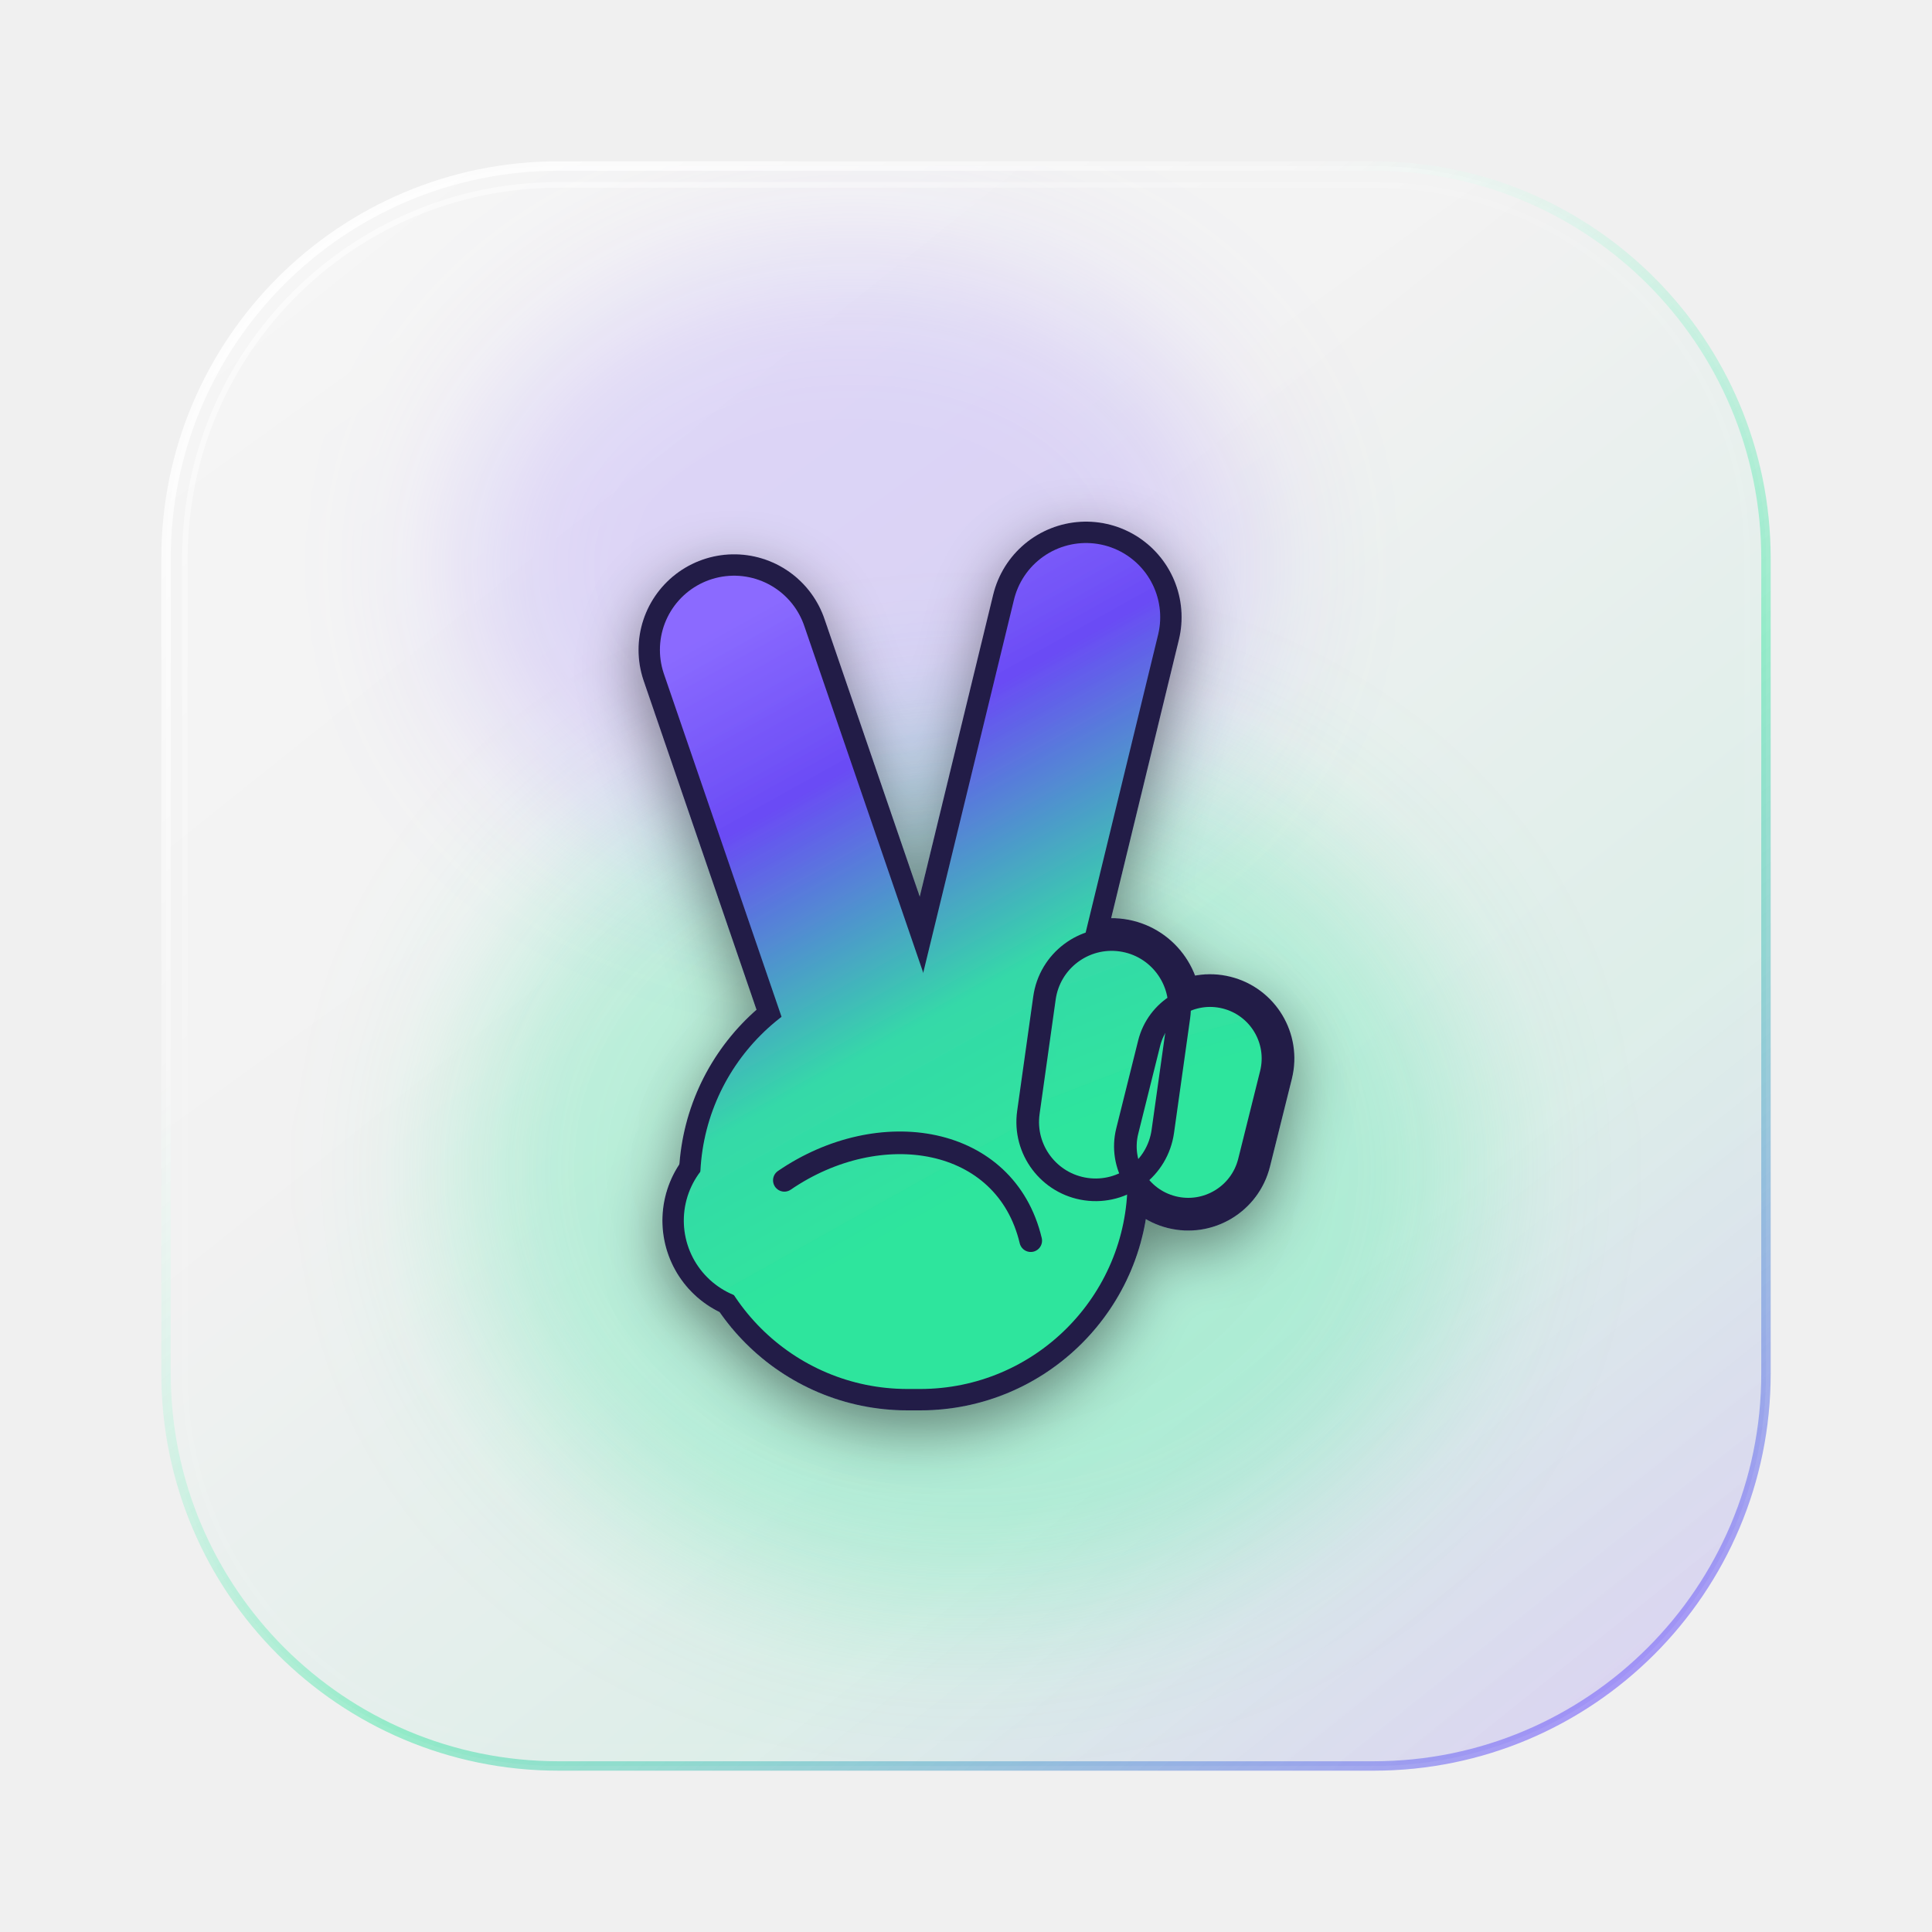
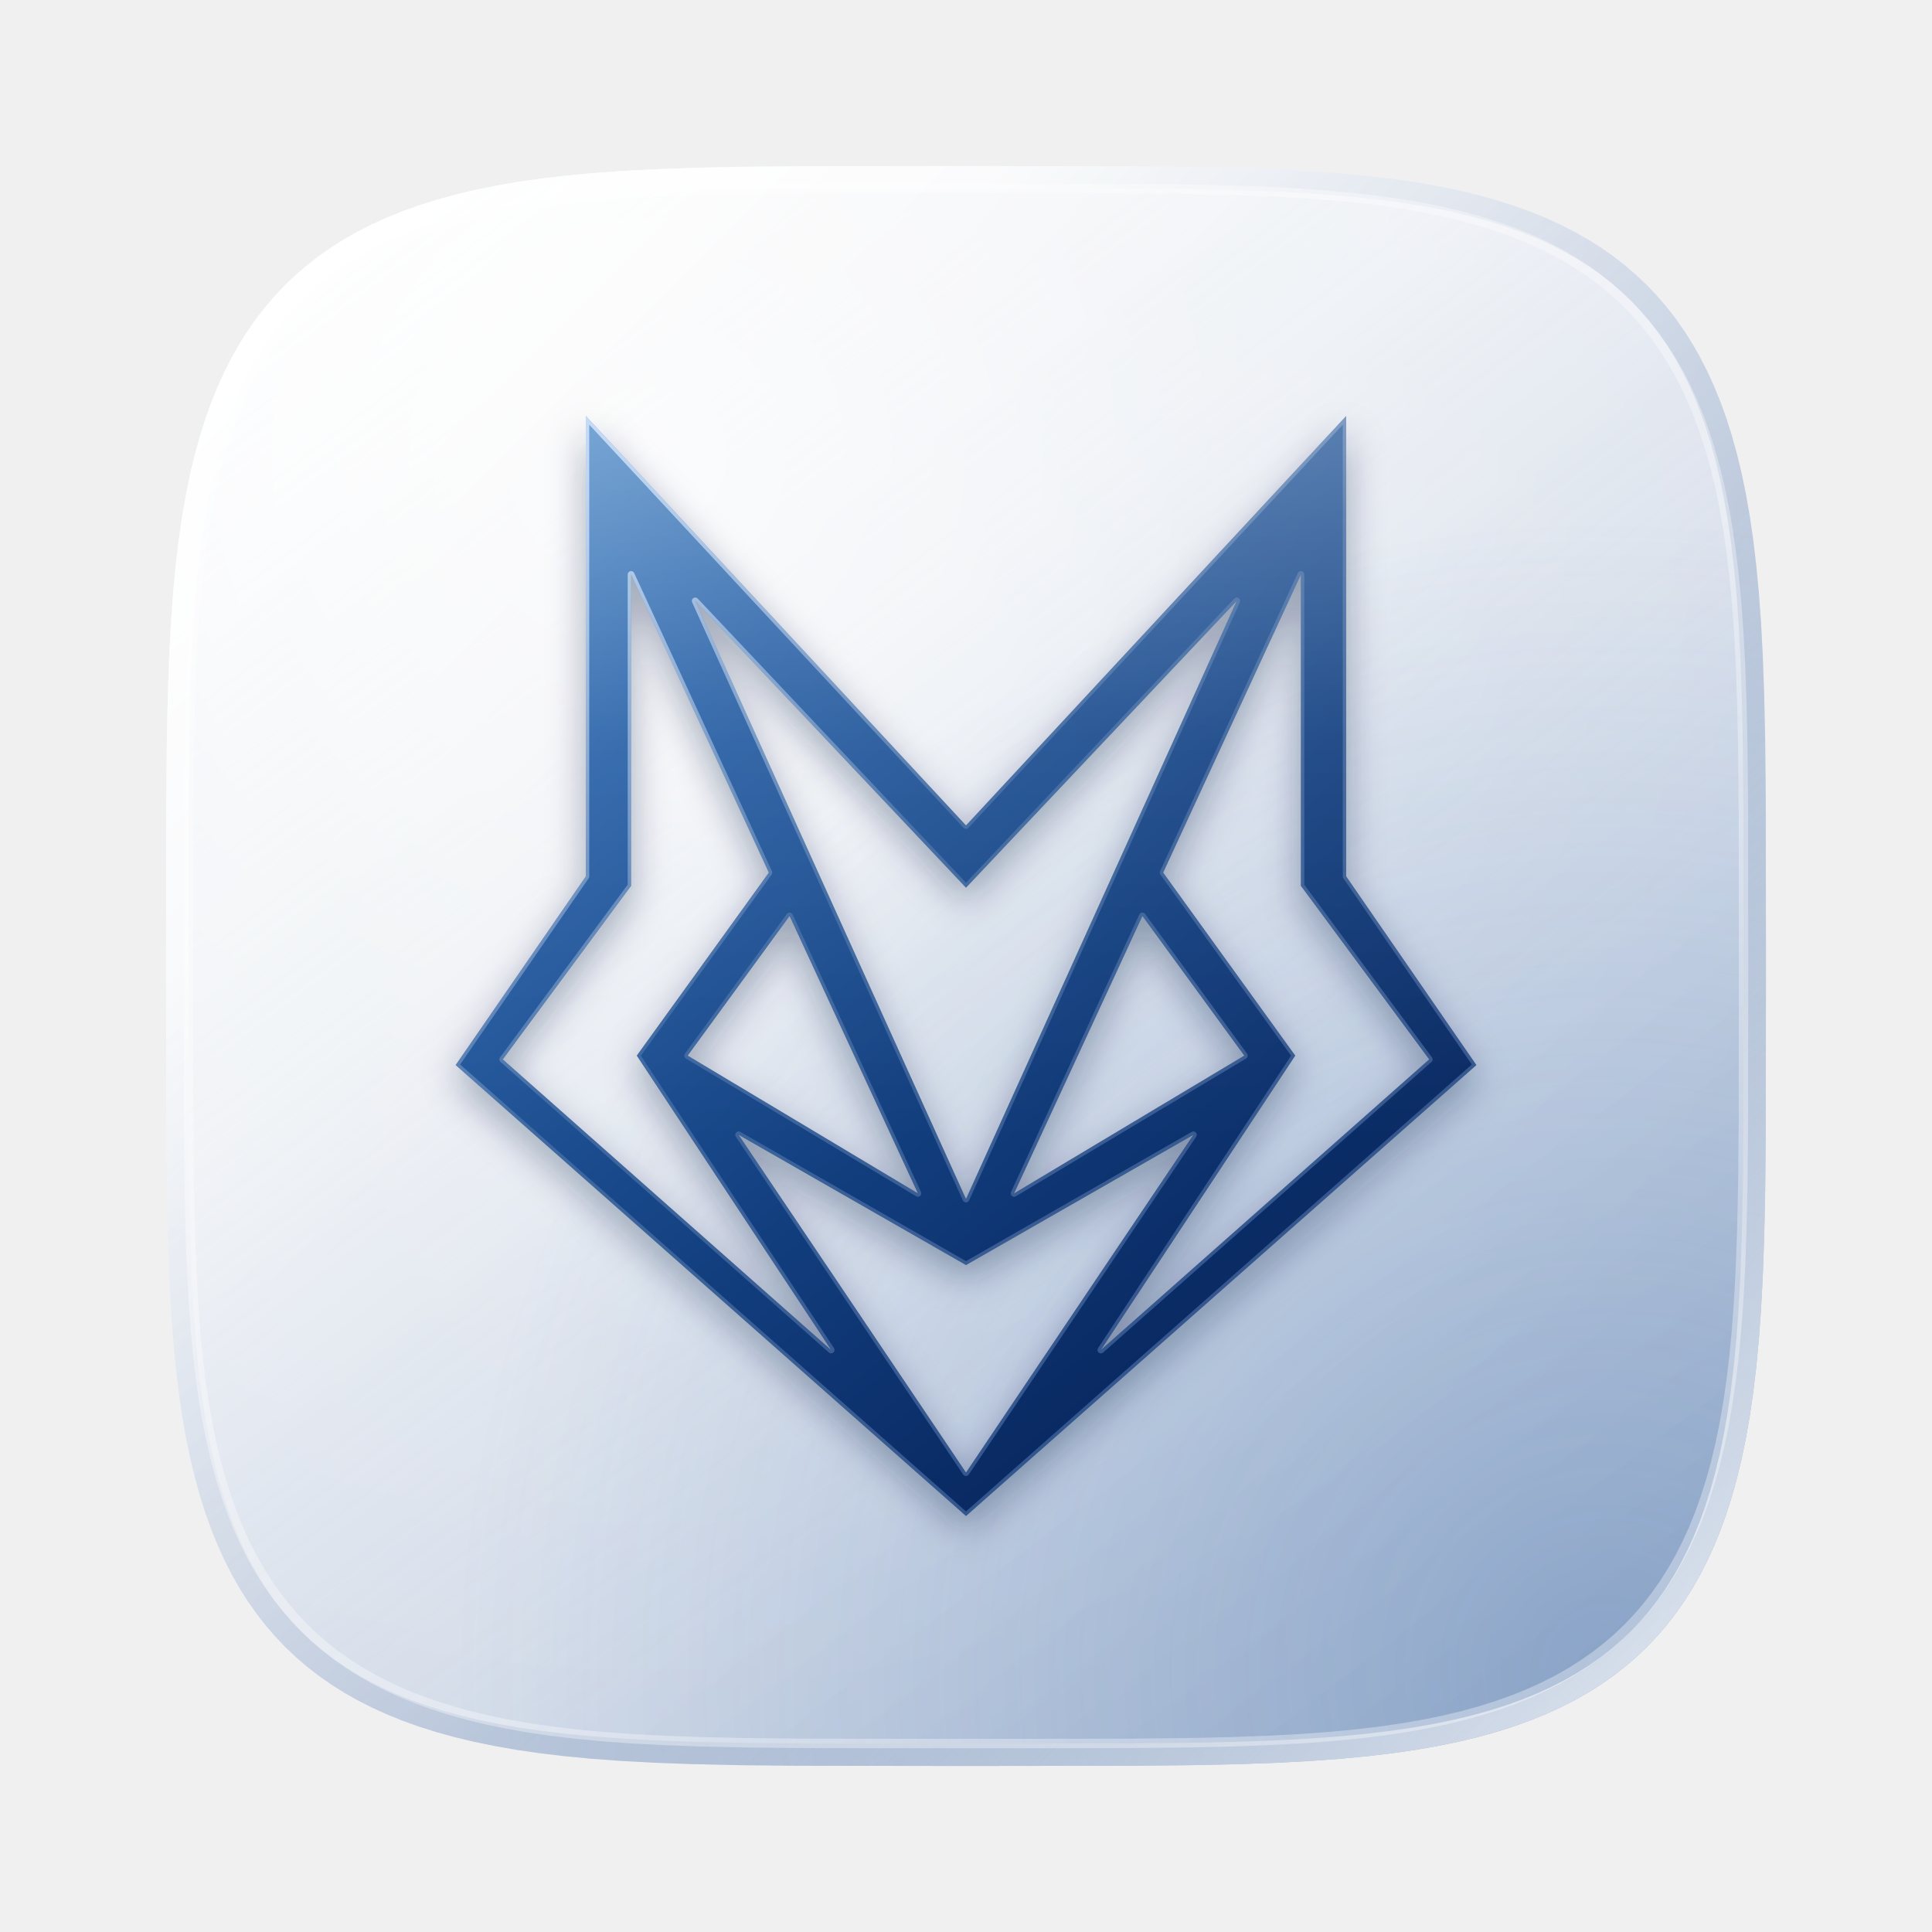
<svg xmlns="http://www.w3.org/2000/svg" width="1024" height="1024" viewBox="0 0 1024 1024">
  <defs>
-     <linearGradient id="handGrad" gradientUnits="userSpaceOnUse" x1="380" y1="170" x2="620" y2="600">
-       <stop offset="0" stop-color="#8B6BFF" />
-       <stop offset="0.30" stop-color="#6A4BF5" />
-       <stop offset="0.72" stop-color="#35D9A8" />
-       <stop offset="1" stop-color="#2EE59D" />
+     <linearGradient id="cBody" gradientUnits="userSpaceOnUse" x1="189.76" y1="88" x2="834.24" y2="936">
+       <stop offset="0" stop-color="#FFFFFF" stop-opacity="0.90" />
+       <stop offset="0.34" stop-color="#EEF2F8" stop-opacity="0.74" />
+       <stop offset="0.68" stop-color="#C2CFE4" stop-opacity="0.64" />
+       <stop offset="1" stop-color="#93A7C7" stop-opacity="0.70" />
    </linearGradient>
-     <linearGradient id="glassFill" x1="0.05" y1="0" x2="0.85" y2="1">
+     <radialGradient id="cSheen" gradientUnits="userSpaceOnUse" cx="342.4" cy="240.64" r="678.4">
+       <stop offset="0" stop-color="#FFFFFF" stop-opacity="0.62" />
+       <stop offset="0.42" stop-color="#FFFFFF" stop-opacity="0.16" />
+       <stop offset="1" stop-color="#FFFFFF" stop-opacity="0" />
+     </radialGradient>
+     <radialGradient id="cTint" gradientUnits="userSpaceOnUse" cx="851.2" cy="885.12" r="610.56">
+       <stop offset="0" stop-color="#2C63A8" stop-opacity="0.30" />
+       <stop offset="1" stop-color="#2C63A8" stop-opacity="0" />
+     </radialGradient>
+     <linearGradient id="cSweep" gradientUnits="userSpaceOnUse" x1="88" y1="88" x2="766.4" y2="766.4">
+       <stop offset="0" stop-color="#FFFFFF" stop-opacity="0.50" />
+       <stop offset="0.26" stop-color="#FFFFFF" stop-opacity="0.10" />
+       <stop offset="0.55" stop-color="#FFFFFF" stop-opacity="0" />
+     </linearGradient>
+     <linearGradient id="cRim" gradientUnits="userSpaceOnUse" x1="88" y1="88" x2="936" y2="936">
+       <stop offset="0" stop-color="#FFFFFF" stop-opacity="0.98" />
+       <stop offset="0.26" stop-color="#FFFFFF" stop-opacity="0.38" />
+       <stop offset="0.60" stop-color="#8DA2C2" stop-opacity="0.38" />
+       <stop offset="1" stop-color="#FFFFFF" stop-opacity="0.88" />
+     </linearGradient>
+     <clipPath id="cClip">
+       <path d="M936.00,512.00L935.89,598.41L935.58,631.26L935.05,655.95L934.31,676.46L933.36,694.31L932.19,710.26L930.81,724.77L929.22,738.12L927.41,750.52L925.38,762.10L923.14,772.98L920.67,783.23L917.98,792.93L915.07,802.12L911.93,810.85L908.56,819.15L904.96,827.05L901.12,834.58L897.04,841.76L892.72,848.60L888.15,855.11L883.32,861.33L878.23,867.24L872.88,872.88L867.24,878.23L861.33,883.32L855.11,888.15L848.60,892.72L841.76,897.04L834.58,901.12L827.05,904.96L819.15,908.56L810.85,911.93L802.12,915.07L792.93,917.98L783.23,920.67L772.98,923.14L762.10,925.38L750.52,927.41L738.12,929.22L724.77,930.81L710.26,932.19L694.31,933.36L676.46,934.31L655.95,935.05L631.26,935.58L598.41,935.89L512.00,936.00L425.59,935.89L392.74,935.58L368.05,935.05L347.54,934.31L329.69,933.36L313.74,932.19L299.23,930.81L285.88,929.22L273.48,927.41L261.90,925.38L251.02,923.14L240.77,920.67L231.07,917.98L221.88,915.07L213.15,911.93L204.85,908.56L196.95,904.96L189.42,901.12L182.24,897.04L175.40,892.72L168.89,888.15L162.67,883.32L156.76,878.23L151.12,872.88L145.77,867.24L140.68,861.33L135.85,855.11L131.28,848.60L126.96,841.76L122.88,834.58L119.04,827.05L115.44,819.15L112.07,810.85L108.93,802.12L106.02,792.93L103.33,783.23L100.86,772.98L98.62,762.10L96.59,750.52L94.78,738.12L93.19,724.77L91.81,710.26L90.64,694.31L89.69,676.46L88.95,655.95L88.42,631.26L88.11,598.41L88.00,512.00L88.11,425.59L88.42,392.74L88.95,368.05L89.69,347.54L90.64,329.69L91.81,313.74L93.19,299.23L94.78,285.88L96.59,273.48L98.62,261.90L100.86,251.02L103.33,240.77L106.02,231.07L108.93,221.88L112.07,213.15L115.44,204.85L119.04,196.95L122.88,189.42L126.96,182.24L131.28,175.40L135.85,168.89L140.68,162.67L145.77,156.76L151.12,151.12L156.76,145.77L162.67,140.68L168.89,135.85L175.40,131.28L182.24,126.96L189.42,122.88L196.95,119.04L204.85,115.44L213.15,112.07L221.88,108.93L231.07,106.02L240.77,103.33L251.02,100.86L261.90,98.62L273.48,96.59L285.88,94.78L299.23,93.19L313.74,91.81L329.69,90.64L347.54,89.69L368.05,88.95L392.74,88.42L425.59,88.11L512.00,88.00L598.41,88.11L631.26,88.42L655.95,88.95L676.46,89.69L694.31,90.64L710.26,91.81L724.77,93.19L738.12,94.78L750.52,96.59L762.10,98.62L772.98,100.86L783.23,103.33L792.93,106.02L802.12,108.93L810.85,112.07L819.15,115.44L827.05,119.04L834.58,122.88L841.76,126.96L848.60,131.28L855.11,135.85L861.33,140.68L867.24,145.77L872.88,151.12L878.23,156.76L883.32,162.67L888.15,168.89L892.72,175.40L897.04,182.24L901.12,189.42L904.96,196.95L908.56,204.85L911.93,213.15L915.07,221.88L917.98,231.07L920.67,240.77L923.14,251.02L925.38,261.90L927.41,273.48L929.22,285.88L930.81,299.23L932.19,313.74L933.36,329.69L934.31,347.54L935.05,368.05L935.58,392.74L935.89,425.59Z" />
+     </clipPath>
+     <linearGradient id="mFill" gradientUnits="userSpaceOnUse" x1="284.8" y1="220.5" x2="760.9" y2="803.5">
+       <stop offset="0" stop-color="#4C8AC9" />
+       <stop offset="0.22" stop-color="#2A62A8" />
+       <stop offset="0.55" stop-color="#123E7E" />
+       <stop offset="0.82" stop-color="#08275F" />
+       <stop offset="1" stop-color="#041D50" />
+     </linearGradient>
+     <linearGradient id="mGloss" gradientUnits="userSpaceOnUse" x1="512" y1="220.5" x2="512" y2="605.3">
      <stop offset="0" stop-color="#FFFFFF" stop-opacity="0.26" />
-       <stop offset="0.40" stop-color="#FFFFFF" stop-opacity="0.10" />
-       <stop offset="0.75" stop-color="#35D9A8" stop-opacity="0.10" />
-       <stop offset="1" stop-color="#6A4BF5" stop-opacity="0.16" />
-     </linearGradient>
-     <linearGradient id="sweep" x1="0" y1="0" x2="0.72" y2="1">
-       <stop offset="0" stop-color="#FFFFFF" stop-opacity="0.30" />
-       <stop offset="0.22" stop-color="#FFFFFF" stop-opacity="0.12" />
-       <stop offset="0.52" stop-color="#FFFFFF" stop-opacity="0" />
+       <stop offset="0.45" stop-color="#FFFFFF" stop-opacity="0.07" />
      <stop offset="1" stop-color="#FFFFFF" stop-opacity="0" />
    </linearGradient>
-     <linearGradient id="rimGrad" x1="0.1" y1="0" x2="0.9" y2="1">
-       <stop offset="0" stop-color="#FFFFFF" stop-opacity="0.92" />
-       <stop offset="0.30" stop-color="#FFFFFF" stop-opacity="0.28" />
-       <stop offset="0.62" stop-color="#2EE59D" stop-opacity="0.45" />
-       <stop offset="1" stop-color="#8B6BFF" stop-opacity="0.70" />
+     <linearGradient id="mEdge" gradientUnits="userSpaceOnUse" x1="295.6" y1="220.5" x2="728.4" y2="803.5">
+       <stop offset="0" stop-color="#DCEAFF" stop-opacity="0.80" />
+       <stop offset="0.40" stop-color="#FFFFFF" stop-opacity="0.14" />
+       <stop offset="1" stop-color="#7FB2FF" stop-opacity="0.34" />
    </linearGradient>
-     <linearGradient id="innerRim" x1="0.15" y1="0" x2="0.85" y2="1">
-       <stop offset="0" stop-color="#FFFFFF" stop-opacity="0.55" />
-       <stop offset="0.35" stop-color="#FFFFFF" stop-opacity="0.05" />
-       <stop offset="1" stop-color="#FFFFFF" stop-opacity="0" />
-     </linearGradient>
-     <clipPath id="cardClip">
-       <path d="M 296,88 H 728 A 208,208 0 0 1 936,296 V 728 A 208,208 0 0 1 728,936 H 296 A 208,208 0 0 1 88,728 V 296 A 208,208 0 0 1 296,88 Z" />
+     <clipPath id="mClip">
+       <path d="M310.50,464.50L241.50,564.50L512.00,803.50L782.50,564.50L713.50,464.50L713.50,220.50L512.00,437.50L310.50,220.50Z M512.00,470.50L655.50,318.50L512.00,635.50L368.50,318.50Z M407.50,462.50L337.50,559.50L440.50,715.50L266.50,561.50L334.50,469.50L334.50,304.50Z M689.50,304.50L689.50,469.50L757.50,561.50L583.50,715.50L686.50,559.50L616.50,462.50Z M486.50,632.50L364.50,559.50L418.50,485.50Z M605.50,485.50L659.50,559.50L537.50,632.50Z M512.00,670.50L632.50,601.50L512.00,780.50L391.50,601.50Z" />
    </clipPath>
-     <filter id="glow" x="-50%" y="-50%" width="200%" height="200%">
-       <feGaussianBlur stdDeviation="40" />
-     </filter>
-     <filter id="drop" x="-30%" y="-30%" width="160%" height="160%">
-       <feDropShadow dx="0" dy="10" stdDeviation="16" flood-color="#050B08" flood-opacity="0.45" />
+     <filter id="mDrop" x="-25%" y="-25%" width="150%" height="150%">
+       <feGaussianBlur stdDeviation="9.91" />
    </filter>
  </defs>
-   <g>
-     <path d="M 296,88 H 728 A 208,208 0 0 1 936,296 V 728 A 208,208 0 0 1 728,936 H 296 A 208,208 0 0 1 88,728 V 296 A 208,208 0 0 1 296,88 Z" fill="url(#glassFill)" />
-     <g clip-path="url(#cardClip)">
-       <ellipse cx="512" cy="620" rx="270" ry="230" fill="#2EE59D" opacity="0.28" filter="url(#glow)" />
-       <ellipse cx="452" cy="300" rx="210" ry="165" fill="#8B6BFF" opacity="0.24" filter="url(#glow)" />
-       <rect width="1024" height="1024" fill="url(#sweep)" />
-       <path d="M 296,98 H 728 A 198,198 0 0 1 926,296 V 728 A 198,198 0 0 1 728,926 H 296 A 198,198 0 0 1 98,728 V 296 A 198,198 0 0 1 296,98 Z" fill="none" stroke="url(#innerRim)" stroke-width="3" />
-     </g>
-     <path d="M 296,88 H 728 A 208,208 0 0 1 936,296 V 728 A 208,208 0 0 1 728,936 H 296 A 208,208 0 0 1 88,728 V 296 A 208,208 0 0 1 296,88 Z" fill="none" stroke="url(#rimGrad)" stroke-width="5" />
+   <path d="M936.00,512.00L935.89,598.41L935.58,631.26L935.05,655.95L934.31,676.46L933.36,694.31L932.19,710.26L930.81,724.77L929.22,738.12L927.41,750.52L925.38,762.10L923.14,772.98L920.67,783.23L917.98,792.93L915.07,802.12L911.93,810.85L908.56,819.15L904.96,827.05L901.12,834.58L897.04,841.76L892.72,848.60L888.15,855.11L883.32,861.33L878.23,867.24L872.88,872.88L867.24,878.23L861.33,883.32L855.11,888.15L848.60,892.72L841.76,897.04L834.58,901.12L827.05,904.96L819.15,908.56L810.85,911.93L802.12,915.07L792.93,917.98L783.23,920.67L772.98,923.14L762.10,925.38L750.52,927.41L738.12,929.22L724.77,930.81L710.26,932.19L694.31,933.36L676.46,934.31L655.95,935.05L631.26,935.58L598.41,935.89L512.00,936.00L425.59,935.89L392.74,935.58L368.05,935.05L347.54,934.31L329.69,933.36L313.74,932.19L299.23,930.81L285.88,929.22L273.48,927.41L261.90,925.38L251.02,923.14L240.77,920.67L231.07,917.98L221.88,915.07L213.15,911.93L204.85,908.56L196.95,904.96L189.42,901.12L182.24,897.04L175.40,892.72L168.89,888.15L162.67,883.32L156.76,878.23L151.12,872.88L145.77,867.24L140.68,861.33L135.85,855.11L131.28,848.60L126.96,841.76L122.88,834.58L119.04,827.05L115.44,819.15L112.07,810.85L108.93,802.12L106.02,792.93L103.33,783.23L100.86,772.98L98.62,762.10L96.59,750.52L94.78,738.12L93.19,724.77L91.81,710.26L90.64,694.31L89.69,676.46L88.95,655.95L88.42,631.26L88.11,598.41L88.00,512.00L88.11,425.59L88.42,392.74L88.95,368.05L89.69,347.54L90.64,329.69L91.81,313.74L93.19,299.23L94.78,285.88L96.59,273.48L98.62,261.90L100.86,251.02L103.33,240.77L106.02,231.07L108.93,221.88L112.07,213.15L115.44,204.85L119.04,196.95L122.88,189.42L126.96,182.24L131.28,175.40L135.85,168.89L140.68,162.67L145.77,156.76L151.12,151.12L156.76,145.77L162.67,140.68L168.89,135.85L175.40,131.28L182.24,126.96L189.42,122.88L196.95,119.04L204.85,115.44L213.15,112.07L221.88,108.93L231.07,106.02L240.77,103.33L251.02,100.86L261.90,98.62L273.48,96.59L285.88,94.78L299.23,93.19L313.74,91.81L329.69,90.64L347.54,89.69L368.05,88.95L392.74,88.42L425.59,88.11L512.00,88.00L598.41,88.11L631.26,88.42L655.95,88.95L676.46,89.69L694.31,90.64L710.26,91.81L724.77,93.19L738.12,94.78L750.52,96.59L762.10,98.62L772.98,100.86L783.23,103.33L792.93,106.02L802.12,108.93L810.85,112.07L819.15,115.44L827.05,119.04L834.58,122.88L841.76,126.96L848.60,131.28L855.11,135.85L861.33,140.68L867.24,145.77L872.88,151.12L878.23,156.76L883.32,162.67L888.15,168.89L892.72,175.40L897.04,182.24L901.12,189.42L904.96,196.95L908.56,204.85L911.93,213.15L915.07,221.88L917.98,231.07L920.67,240.77L923.14,251.02L925.38,261.90L927.41,273.48L929.22,285.88L930.81,299.23L932.19,313.74L933.36,329.69L934.31,347.54L935.05,368.05L935.58,392.74L935.89,425.59Z" fill="url(#cBody)" />
+   <g clip-path="url(#cClip)">
+     <path d="M936.00,512.00L935.89,598.41L935.58,631.26L935.05,655.95L934.31,676.46L933.36,694.31L932.19,710.26L930.81,724.77L929.22,738.12L927.41,750.52L925.38,762.10L923.14,772.98L920.67,783.23L917.98,792.93L915.07,802.12L911.93,810.85L908.56,819.15L904.96,827.05L901.12,834.58L897.04,841.76L892.72,848.60L888.15,855.11L883.32,861.33L878.23,867.24L872.88,872.88L867.24,878.23L861.33,883.32L855.11,888.15L848.60,892.72L841.76,897.04L834.58,901.12L827.05,904.96L819.15,908.56L810.85,911.93L802.12,915.07L792.93,917.98L783.23,920.67L772.98,923.14L762.10,925.38L750.52,927.41L738.12,929.22L724.77,930.81L710.26,932.19L694.31,933.36L676.46,934.31L655.95,935.05L631.26,935.58L598.41,935.89L512.00,936.00L425.59,935.89L392.74,935.58L368.05,935.05L347.54,934.31L329.69,933.36L313.74,932.19L299.23,930.81L285.88,929.22L273.48,927.41L261.90,925.38L251.02,923.14L240.77,920.67L231.07,917.98L221.88,915.07L213.15,911.93L204.85,908.56L196.95,904.96L189.42,901.12L182.24,897.04L175.40,892.72L168.89,888.15L162.67,883.32L156.76,878.23L151.12,872.88L145.77,867.24L140.68,861.33L135.85,855.11L131.28,848.60L126.96,841.76L122.88,834.58L119.04,827.05L115.44,819.15L112.07,810.85L108.93,802.12L106.02,792.93L103.33,783.23L100.86,772.98L98.62,762.10L96.59,750.52L94.78,738.12L93.19,724.77L91.81,710.26L90.64,694.31L89.69,676.46L88.95,655.95L88.42,631.26L88.11,598.41L88.00,512.00L88.11,425.59L88.42,392.74L88.95,368.05L89.69,347.54L90.64,329.69L91.81,313.74L93.19,299.23L94.78,285.88L96.59,273.48L98.62,261.90L100.86,251.02L103.33,240.77L106.02,231.07L108.93,221.88L112.07,213.15L115.44,204.85L119.04,196.95L122.88,189.42L126.96,182.24L131.28,175.40L135.85,168.89L140.68,162.67L145.77,156.76L151.12,151.12L156.76,145.77L162.67,140.68L168.89,135.85L175.40,131.28L182.24,126.96L189.42,122.88L196.95,119.04L204.85,115.44L213.15,112.07L221.88,108.93L231.07,106.02L240.77,103.33L251.02,100.86L261.90,98.62L273.48,96.59L285.88,94.78L299.23,93.19L313.74,91.81L329.69,90.64L347.54,89.69L368.05,88.95L392.74,88.42L425.59,88.11L512.00,88.00L598.41,88.11L631.26,88.42L655.95,88.95L676.46,89.69L694.31,90.64L710.26,91.81L724.77,93.19L738.12,94.78L750.52,96.59L762.10,98.62L772.98,100.86L783.23,103.33L792.93,106.02L802.12,108.93L810.85,112.07L819.15,115.44L827.05,119.04L834.58,122.88L841.76,126.96L848.60,131.28L855.11,135.85L861.33,140.68L867.24,145.77L872.88,151.12L878.23,156.76L883.32,162.67L888.15,168.89L892.72,175.40L897.04,182.24L901.12,189.42L904.96,196.95L908.56,204.85L911.93,213.15L915.07,221.88L917.98,231.07L920.67,240.77L923.14,251.02L925.38,261.90L927.41,273.48L929.22,285.88L930.81,299.23L932.19,313.74L933.36,329.69L934.31,347.54L935.05,368.05L935.58,392.74L935.89,425.59Z" fill="url(#cSheen)" />
+     <path d="M936.00,512.00L935.89,598.41L935.58,631.26L935.05,655.95L934.31,676.46L933.36,694.31L932.19,710.26L930.81,724.77L929.22,738.12L927.41,750.52L925.38,762.10L923.14,772.98L920.67,783.23L917.98,792.93L915.07,802.12L911.93,810.85L908.56,819.15L904.96,827.05L901.12,834.58L897.04,841.76L892.72,848.60L888.15,855.11L883.32,861.33L878.23,867.24L872.88,872.88L867.24,878.23L861.33,883.32L855.11,888.15L848.60,892.72L841.76,897.04L834.58,901.12L827.05,904.96L819.15,908.56L810.85,911.93L802.12,915.07L792.93,917.98L783.23,920.67L772.98,923.14L762.10,925.38L750.52,927.41L738.12,929.22L724.77,930.81L710.26,932.19L694.31,933.36L676.46,934.31L655.95,935.05L631.26,935.58L598.41,935.89L512.00,936.00L425.59,935.89L392.74,935.58L368.05,935.05L347.54,934.31L329.69,933.36L313.74,932.19L299.23,930.81L285.88,929.22L273.48,927.41L261.90,925.38L251.02,923.14L240.77,920.67L231.07,917.98L221.88,915.07L213.15,911.93L204.85,908.56L196.95,904.96L189.42,901.12L182.24,897.04L175.40,892.72L168.89,888.15L162.67,883.32L156.76,878.23L151.12,872.88L145.77,867.24L140.68,861.33L135.85,855.11L131.28,848.60L126.96,841.76L122.88,834.58L119.04,827.05L115.44,819.15L112.07,810.85L108.93,802.12L106.02,792.93L103.33,783.23L100.86,772.98L98.62,762.10L96.59,750.52L94.78,738.12L93.19,724.77L91.81,710.26L90.64,694.31L89.69,676.46L88.95,655.95L88.42,631.26L88.11,598.41L88.00,512.00L88.11,425.59L88.42,392.74L88.95,368.05L89.69,347.54L90.64,329.69L91.81,313.74L93.19,299.23L94.78,285.88L96.59,273.48L98.62,261.90L100.86,251.02L103.33,240.77L106.02,231.07L108.93,221.88L112.07,213.15L115.44,204.85L119.04,196.95L122.88,189.42L126.96,182.24L131.28,175.40L135.85,168.89L140.68,162.67L145.77,156.76L151.12,151.12L156.76,145.77L162.67,140.68L168.89,135.85L175.40,131.28L182.24,126.96L189.42,122.88L196.95,119.04L204.85,115.44L213.15,112.07L221.88,108.93L231.07,106.02L240.77,103.33L251.02,100.86L261.90,98.62L273.48,96.59L285.88,94.78L299.23,93.19L313.74,91.81L329.69,90.64L347.54,89.69L368.05,88.95L392.74,88.42L425.59,88.11L512.00,88.00L598.41,88.11L631.26,88.42L655.95,88.95L676.46,89.69L694.31,90.64L710.26,91.81L724.77,93.19L738.12,94.78L750.52,96.59L762.10,98.62L772.98,100.86L783.23,103.33L792.93,106.02L802.12,108.93L810.85,112.07L819.15,115.44L827.05,119.04L834.58,122.88L841.76,126.96L848.60,131.28L855.11,135.85L861.33,140.68L867.24,145.77L872.88,151.12L878.23,156.76L883.32,162.67L888.15,168.89L892.72,175.40L897.04,182.24L901.12,189.42L904.96,196.95L908.56,204.85L911.93,213.15L915.07,221.88L917.98,231.07L920.67,240.77L923.14,251.02L925.38,261.90L927.41,273.48L929.22,285.88L930.81,299.23L932.19,313.74L933.36,329.69L934.31,347.54L935.05,368.05L935.58,392.74L935.89,425.59Z" fill="url(#cTint)" />
+     <path d="M936.00,512.00L935.89,598.41L935.58,631.26L935.05,655.95L934.31,676.46L933.36,694.31L932.19,710.26L930.81,724.77L929.22,738.12L927.41,750.52L925.38,762.10L923.14,772.98L920.67,783.23L917.98,792.93L915.07,802.12L911.93,810.85L908.56,819.15L904.96,827.05L901.12,834.58L897.04,841.76L892.72,848.60L888.15,855.11L883.32,861.33L878.23,867.24L872.88,872.88L867.24,878.23L861.33,883.32L855.11,888.15L848.60,892.72L841.76,897.04L834.58,901.12L827.05,904.96L819.15,908.56L810.85,911.93L802.12,915.07L792.93,917.98L783.23,920.67L772.98,923.14L762.10,925.38L750.52,927.41L738.12,929.22L724.77,930.81L710.26,932.19L694.31,933.36L676.46,934.31L655.95,935.05L631.26,935.58L598.41,935.89L512.00,936.00L425.59,935.89L392.74,935.58L368.05,935.05L347.54,934.31L329.69,933.36L313.74,932.19L299.23,930.81L285.88,929.22L273.48,927.41L261.90,925.38L251.02,923.14L240.77,920.67L231.07,917.98L221.88,915.07L213.15,911.93L204.85,908.56L196.95,904.96L189.42,901.12L182.24,897.04L175.40,892.72L168.89,888.15L162.67,883.32L156.76,878.23L151.12,872.88L145.77,867.24L140.68,861.33L135.85,855.11L131.28,848.60L126.96,841.76L122.88,834.58L119.04,827.05L115.44,819.15L112.07,810.85L108.93,802.12L106.02,792.93L103.33,783.23L100.86,772.98L98.62,762.10L96.59,750.52L94.78,738.12L93.19,724.77L91.81,710.26L90.64,694.31L89.69,676.46L88.95,655.95L88.42,631.26L88.11,598.41L88.00,512.00L88.11,425.59L88.42,392.74L88.95,368.05L89.69,347.54L90.64,329.69L91.81,313.74L93.19,299.23L94.78,285.88L96.59,273.48L98.62,261.90L100.86,251.02L103.33,240.77L106.02,231.07L108.93,221.88L112.07,213.15L115.44,204.85L119.04,196.95L122.88,189.42L126.96,182.24L131.28,175.40L135.85,168.89L140.68,162.67L145.77,156.76L151.12,151.12L156.76,145.77L162.67,140.68L168.89,135.85L175.40,131.28L182.24,126.96L189.42,122.88L196.95,119.04L204.85,115.44L213.15,112.07L221.88,108.93L231.07,106.02L240.77,103.33L251.02,100.86L261.90,98.62L273.48,96.59L285.88,94.78L299.23,93.19L313.74,91.81L329.69,90.64L347.54,89.69L368.05,88.95L392.74,88.42L425.59,88.11L512.00,88.00L598.41,88.11L631.26,88.42L655.95,88.95L676.46,89.69L694.31,90.64L710.26,91.81L724.77,93.19L738.12,94.78L750.52,96.59L762.10,98.62L772.98,100.86L783.23,103.33L792.93,106.02L802.12,108.93L810.85,112.07L819.15,115.44L827.05,119.04L834.58,122.88L841.76,126.96L848.60,131.28L855.11,135.85L861.33,140.68L867.24,145.77L872.88,151.12L878.23,156.76L883.32,162.67L888.15,168.89L892.72,175.40L897.04,182.24L901.12,189.42L904.96,196.95L908.56,204.85L911.93,213.15L915.07,221.88L917.98,231.07L920.67,240.77L923.14,251.02L925.38,261.90L927.41,273.48L929.22,285.88L930.81,299.23L932.19,313.74L933.36,329.69L934.31,347.54L935.05,368.05L935.58,392.74L935.89,425.59Z" fill="url(#cSweep)" />
+     <path d="M936.00,512.00L935.89,598.41L935.58,631.26L935.05,655.95L934.31,676.46L933.36,694.31L932.19,710.26L930.81,724.77L929.22,738.12L927.41,750.52L925.38,762.10L923.14,772.98L920.67,783.23L917.98,792.93L915.07,802.12L911.93,810.85L908.56,819.15L904.96,827.05L901.12,834.58L897.04,841.76L892.72,848.60L888.15,855.11L883.32,861.33L878.23,867.24L872.88,872.88L867.24,878.23L861.33,883.32L855.11,888.15L848.60,892.72L841.76,897.04L834.58,901.12L827.05,904.96L819.15,908.56L810.85,911.93L802.12,915.07L792.93,917.98L783.23,920.67L772.98,923.14L762.10,925.38L750.52,927.41L738.12,929.22L724.77,930.81L710.26,932.19L694.31,933.36L676.46,934.31L655.95,935.05L631.26,935.58L598.41,935.89L512.00,936.00L425.59,935.89L392.74,935.58L368.05,935.05L347.54,934.31L329.69,933.36L313.74,932.19L299.23,930.81L285.88,929.22L273.48,927.41L261.90,925.38L251.02,923.14L240.77,920.67L231.07,917.98L221.88,915.07L213.15,911.93L204.85,908.56L196.95,904.96L189.42,901.12L182.24,897.04L175.40,892.72L168.89,888.15L162.67,883.32L156.76,878.23L151.12,872.88L145.77,867.24L140.68,861.33L135.85,855.11L131.28,848.60L126.96,841.76L122.88,834.58L119.04,827.05L115.44,819.15L112.07,810.85L108.93,802.12L106.02,792.93L103.33,783.23L100.86,772.98L98.62,762.10L96.59,750.52L94.78,738.12L93.19,724.77L91.81,710.26L90.64,694.31L89.69,676.46L88.95,655.95L88.42,631.26L88.11,598.41L88.00,512.00L88.11,425.59L88.42,392.74L88.95,368.05L89.69,347.54L90.64,329.69L91.81,313.74L93.19,299.23L94.78,285.88L96.59,273.48L98.62,261.90L100.86,251.02L103.33,240.77L106.02,231.07L108.93,221.88L112.07,213.15L115.44,204.85L119.04,196.95L122.88,189.42L126.96,182.24L131.28,175.40L135.85,168.89L140.68,162.67L145.77,156.76L151.12,151.12L156.76,145.77L162.67,140.68L168.89,135.85L175.40,131.28L182.24,126.96L189.42,122.88L196.95,119.04L204.85,115.44L213.15,112.07L221.88,108.93L231.07,106.02L240.77,103.33L251.02,100.86L261.90,98.62L273.48,96.59L285.88,94.78L299.23,93.19L313.74,91.81L329.69,90.64L347.54,89.69L368.05,88.95L392.74,88.42L425.59,88.11L512.00,88.00L598.41,88.11L631.26,88.42L655.95,88.95L676.46,89.69L694.31,90.64L710.26,91.81L724.77,93.19L738.12,94.78L750.52,96.59L762.10,98.62L772.98,100.86L783.23,103.33L792.93,106.02L802.12,108.93L810.85,112.07L819.15,115.44L827.05,119.04L834.58,122.88L841.76,126.96L848.60,131.28L855.11,135.85L861.33,140.68L867.24,145.77L872.88,151.12L878.23,156.76L883.32,162.67L888.15,168.89L892.72,175.40L897.04,182.24L901.12,189.42L904.96,196.95L908.56,204.85L911.93,213.15L915.07,221.88L917.98,231.07L920.67,240.77L923.14,251.02L925.38,261.90L927.41,273.48L929.22,285.88L930.81,299.23L932.19,313.74L933.36,329.69L934.31,347.54L935.05,368.05L935.58,392.74L935.89,425.59Z" fill="none" stroke="url(#cRim)" stroke-width="23.74" />
  </g>
-   <g filter="url(#drop)">
-     <g transform="scale(1)">
-       <g transform="translate(167.88,196.53) scale(0.66625)">
-         <g stroke-linecap="round" stroke-linejoin="round">
-           <g fill="#221B47" stroke="#221B47">
-             <path d="M 470,480 H 480 A 165,165 0 0 1 645,645 V 645 A 165,165 0 0 1 480,810 H 470 A 165,165 0 0 1 305,645 V 645 A 165,165 0 0 1 470,480 Z" fill="#221B47" stroke="#221B47" stroke-width="34" />
-             <path d="M 356,676 L 520,706" fill="#221B47" stroke="#221B47" stroke-width="162" />
-             <path d="M 626,452 H 626 A 54,54 0 0 1 680,506 V 598 A 54,54 0 0 1 626,652 H 626 A 54,54 0 0 1 572,598 V 506 A 54,54 0 0 1 626,452 Z" transform="rotate(8 626 552)" fill="#221B47" stroke="#221B47" stroke-width="34" />
-             <path d="M 702,496 H 702 A 50,50 0 0 1 752,546 V 618 A 50,50 0 0 1 702,668 H 702 A 50,50 0 0 1 652,618 V 546 A 50,50 0 0 1 702,496 Z" transform="rotate(14 702 582)" fill="#221B47" stroke="#221B47" stroke-width="34" />
-             <path d="M 332,222 L 450,566" fill="#221B47" stroke="#221B47" stroke-width="152" />
-             <path d="M 612,196 L 522,566" fill="#221B47" stroke="#221B47" stroke-width="152" />
-           </g>
-           <g fill="url(#handGrad)" stroke="url(#handGrad)">
-             <path d="M 470,480 H 480 A 165,165 0 0 1 645,645 V 645 A 165,165 0 0 1 480,810 H 470 A 165,165 0 0 1 305,645 V 645 A 165,165 0 0 1 470,480 Z" fill="url(#handGrad)" stroke="url(#handGrad)" stroke-width="0" />
-             <path d="M 356,676 L 520,706" fill="url(#handGrad)" stroke="url(#handGrad)" stroke-width="128" />
-             <path d="M 626,452 H 626 A 54,54 0 0 1 680,506 V 598 A 54,54 0 0 1 626,652 H 626 A 54,54 0 0 1 572,598 V 506 A 54,54 0 0 1 626,452 Z" transform="rotate(8 626 552)" fill="url(#handGrad)" stroke="url(#handGrad)" stroke-width="0" />
-             <path d="M 702,496 H 702 A 50,50 0 0 1 752,546 V 618 A 50,50 0 0 1 702,668 H 702 A 50,50 0 0 1 652,618 V 546 A 50,50 0 0 1 702,496 Z" transform="rotate(14 702 582)" fill="url(#handGrad)" stroke="url(#handGrad)" stroke-width="0" />
-             <path d="M 332,222 L 450,566" fill="url(#handGrad)" stroke="url(#handGrad)" stroke-width="118" />
-             <path d="M 612,196 L 522,566" fill="url(#handGrad)" stroke="url(#handGrad)" stroke-width="118" />
-           </g>
-           <g fill="none" stroke="#221B47" stroke-width="18">
-             <path d="M 626,452 H 626 A 54,54 0 0 1 680,506 V 598 A 54,54 0 0 1 626,652 H 626 A 54,54 0 0 1 572,598 V 506 A 54,54 0 0 1 626,452 Z" transform="rotate(8 626 552)" />
-             <path d="M 702,496 H 702 A 50,50 0 0 1 752,546 V 618 A 50,50 0 0 1 702,668 H 702 A 50,50 0 0 1 652,618 V 546 A 50,50 0 0 1 702,496 Z" transform="rotate(14 702 582)" />
-             <path d="M 372,644 C 448,592 548,608 568,692" />
-           </g>
-         </g>
-       </g>
-     </g>
+   <path d="M924.13,512.00L924.03,595.99L923.72,627.92L923.20,651.92L922.48,671.86L921.56,689.21L920.43,704.71L919.09,718.81L917.54,731.79L915.78,743.84L913.81,755.09L911.62,765.67L909.23,775.64L906.61,785.06L903.78,794.00L900.73,802.48L897.46,810.55L893.96,818.23L890.23,825.55L886.26,832.52L882.06,839.17L877.62,845.51L872.92,851.55L867.98,857.30L862.77,862.77L857.30,867.98L851.55,872.92L845.51,877.62L839.17,882.06L832.52,886.26L825.55,890.23L818.23,893.96L810.55,897.46L802.48,900.73L794.00,903.78L785.06,906.61L775.64,909.23L765.67,911.62L755.09,913.81L743.84,915.78L731.79,917.54L718.81,919.09L704.71,920.43L689.21,921.56L671.86,922.48L651.92,923.20L627.92,923.72L595.99,924.03L512.00,924.13L428.01,924.03L396.08,923.72L372.08,923.20L352.14,922.48L334.79,921.56L319.29,920.43L305.19,919.09L292.21,917.54L280.16,915.78L268.91,913.81L258.33,911.62L248.36,909.23L238.94,906.61L230.00,903.78L221.52,900.73L213.45,897.46L205.77,893.96L198.45,890.23L191.48,886.26L184.83,882.06L178.49,877.62L172.45,872.92L166.70,867.98L161.23,862.77L156.02,857.30L151.08,851.55L146.38,845.51L141.94,839.17L137.74,832.52L133.77,825.55L130.04,818.23L126.54,810.55L123.27,802.48L120.22,794.00L117.39,785.06L114.77,775.64L112.38,765.67L110.19,755.09L108.22,743.84L106.46,731.79L104.91,718.81L103.57,704.71L102.44,689.21L101.52,671.86L100.80,651.92L100.28,627.92L99.97,595.99L99.87,512.00L99.97,428.01L100.28,396.08L100.80,372.08L101.52,352.14L102.44,334.79L103.57,319.29L104.91,305.19L106.46,292.21L108.22,280.16L110.19,268.91L112.38,258.33L114.77,248.36L117.39,238.94L120.22,230.00L123.27,221.52L126.54,213.45L130.04,205.77L133.77,198.45L137.74,191.48L141.94,184.83L146.38,178.49L151.08,172.45L156.02,166.70L161.23,161.23L166.70,156.02L172.45,151.08L178.49,146.38L184.83,141.94L191.48,137.74L198.45,133.77L205.77,130.04L213.45,126.54L221.52,123.27L230.00,120.22L238.94,117.39L248.36,114.77L258.33,112.38L268.91,110.19L280.16,108.22L292.21,106.46L305.19,104.91L319.29,103.57L334.79,102.44L352.14,101.52L372.08,100.80L396.08,100.28L428.01,99.97L512.00,99.87L595.99,99.97L627.92,100.28L651.92,100.80L671.86,101.52L689.21,102.44L704.71,103.57L718.81,104.91L731.79,106.46L743.84,108.22L755.09,110.19L765.67,112.38L775.64,114.77L785.06,117.39L794.00,120.22L802.48,123.27L810.55,126.54L818.23,130.04L825.55,133.77L832.52,137.74L839.17,141.94L845.51,146.38L851.55,151.08L857.30,156.02L862.77,161.23L867.98,166.70L872.92,172.45L877.62,178.49L882.06,184.83L886.26,191.48L890.23,198.45L893.96,205.77L897.46,213.45L900.73,221.52L903.78,230.00L906.61,238.94L909.23,248.36L911.62,258.33L913.81,268.91L915.78,280.16L917.54,292.21L919.09,305.19L920.43,319.29L921.56,334.79L922.48,352.14L923.20,372.08L923.72,396.08L924.03,428.01Z" fill="none" stroke="#FFFFFF" stroke-opacity="0.34" stroke-width="4.99" />
+   <g filter="url(#mDrop)" opacity="0.34">
+     <path d="M310.50,464.50L241.50,564.50L512.00,803.50L782.50,564.50L713.50,464.50L713.50,220.50L512.00,437.50L310.50,220.50Z M512.00,470.50L655.50,318.50L512.00,635.50L368.50,318.50Z M407.50,462.50L337.50,559.50L440.50,715.50L266.50,561.50L334.50,469.50L334.50,304.50Z M689.50,304.50L689.50,469.50L757.50,561.50L583.50,715.50L686.50,559.50L616.50,462.50Z M486.50,632.50L364.50,559.50L418.50,485.50Z M605.50,485.50L659.50,559.50L537.50,632.50Z M512.00,670.50L632.50,601.50L512.00,780.50L391.50,601.50Z" transform="translate(0,7.58)" fill="#04173C" />
+   </g>
+   <path d="M310.50,464.50L241.50,564.50L512.00,803.50L782.50,564.50L713.50,464.50L713.50,220.50L512.00,437.50L310.50,220.50Z M512.00,470.50L655.50,318.50L512.00,635.50L368.50,318.50Z M407.50,462.50L337.50,559.50L440.50,715.50L266.50,561.50L334.50,469.50L334.50,304.50Z M689.50,304.50L689.50,469.50L757.50,561.50L583.50,715.50L686.50,559.50L616.50,462.50Z M486.50,632.50L364.50,559.50L418.50,485.50Z M605.50,485.50L659.50,559.50L537.50,632.50Z M512.00,670.50L632.50,601.50L512.00,780.50L391.50,601.50Z" fill="url(#mFill)" />
+   <g clip-path="url(#mClip)">
+     <path d="M310.50,464.50L241.50,564.50L512.00,803.50L782.50,564.50L713.50,464.50L713.50,220.50L512.00,437.50L310.50,220.50Z M512.00,470.50L655.50,318.50L512.00,635.50L368.50,318.50Z M407.50,462.50L337.50,559.50L440.50,715.50L266.50,561.50L334.50,469.50L334.50,304.50Z M689.50,304.50L689.50,469.50L757.50,561.50L583.50,715.50L686.50,559.50L616.50,462.50Z M486.50,632.50L364.50,559.50L418.50,485.50Z M605.50,485.50L659.50,559.50L537.50,632.50Z M512.00,670.50L632.50,601.50L512.00,780.50L391.50,601.50Z" fill="url(#mGloss)" />
+     <path d="M310.50,464.50L241.50,564.50L512.00,803.50L782.50,564.50L713.50,464.50L713.50,220.50L512.00,437.50L310.50,220.50Z M512.00,470.50L655.50,318.50L512.00,635.50L368.50,318.50Z M407.50,462.50L337.50,559.50L440.50,715.50L266.50,561.50L334.50,469.50L334.50,304.50Z M689.50,304.50L689.50,469.50L757.50,561.50L583.50,715.50L686.50,559.50L616.50,462.50Z M486.50,632.50L364.50,559.50L418.50,485.50Z M605.50,485.50L659.50,559.50L537.50,632.50Z M512.00,670.50L632.50,601.50L512.00,780.50L391.50,601.50Z" fill="none" stroke="url(#mEdge)" stroke-width="3.61" stroke-linejoin="round" />
  </g>
</svg>
